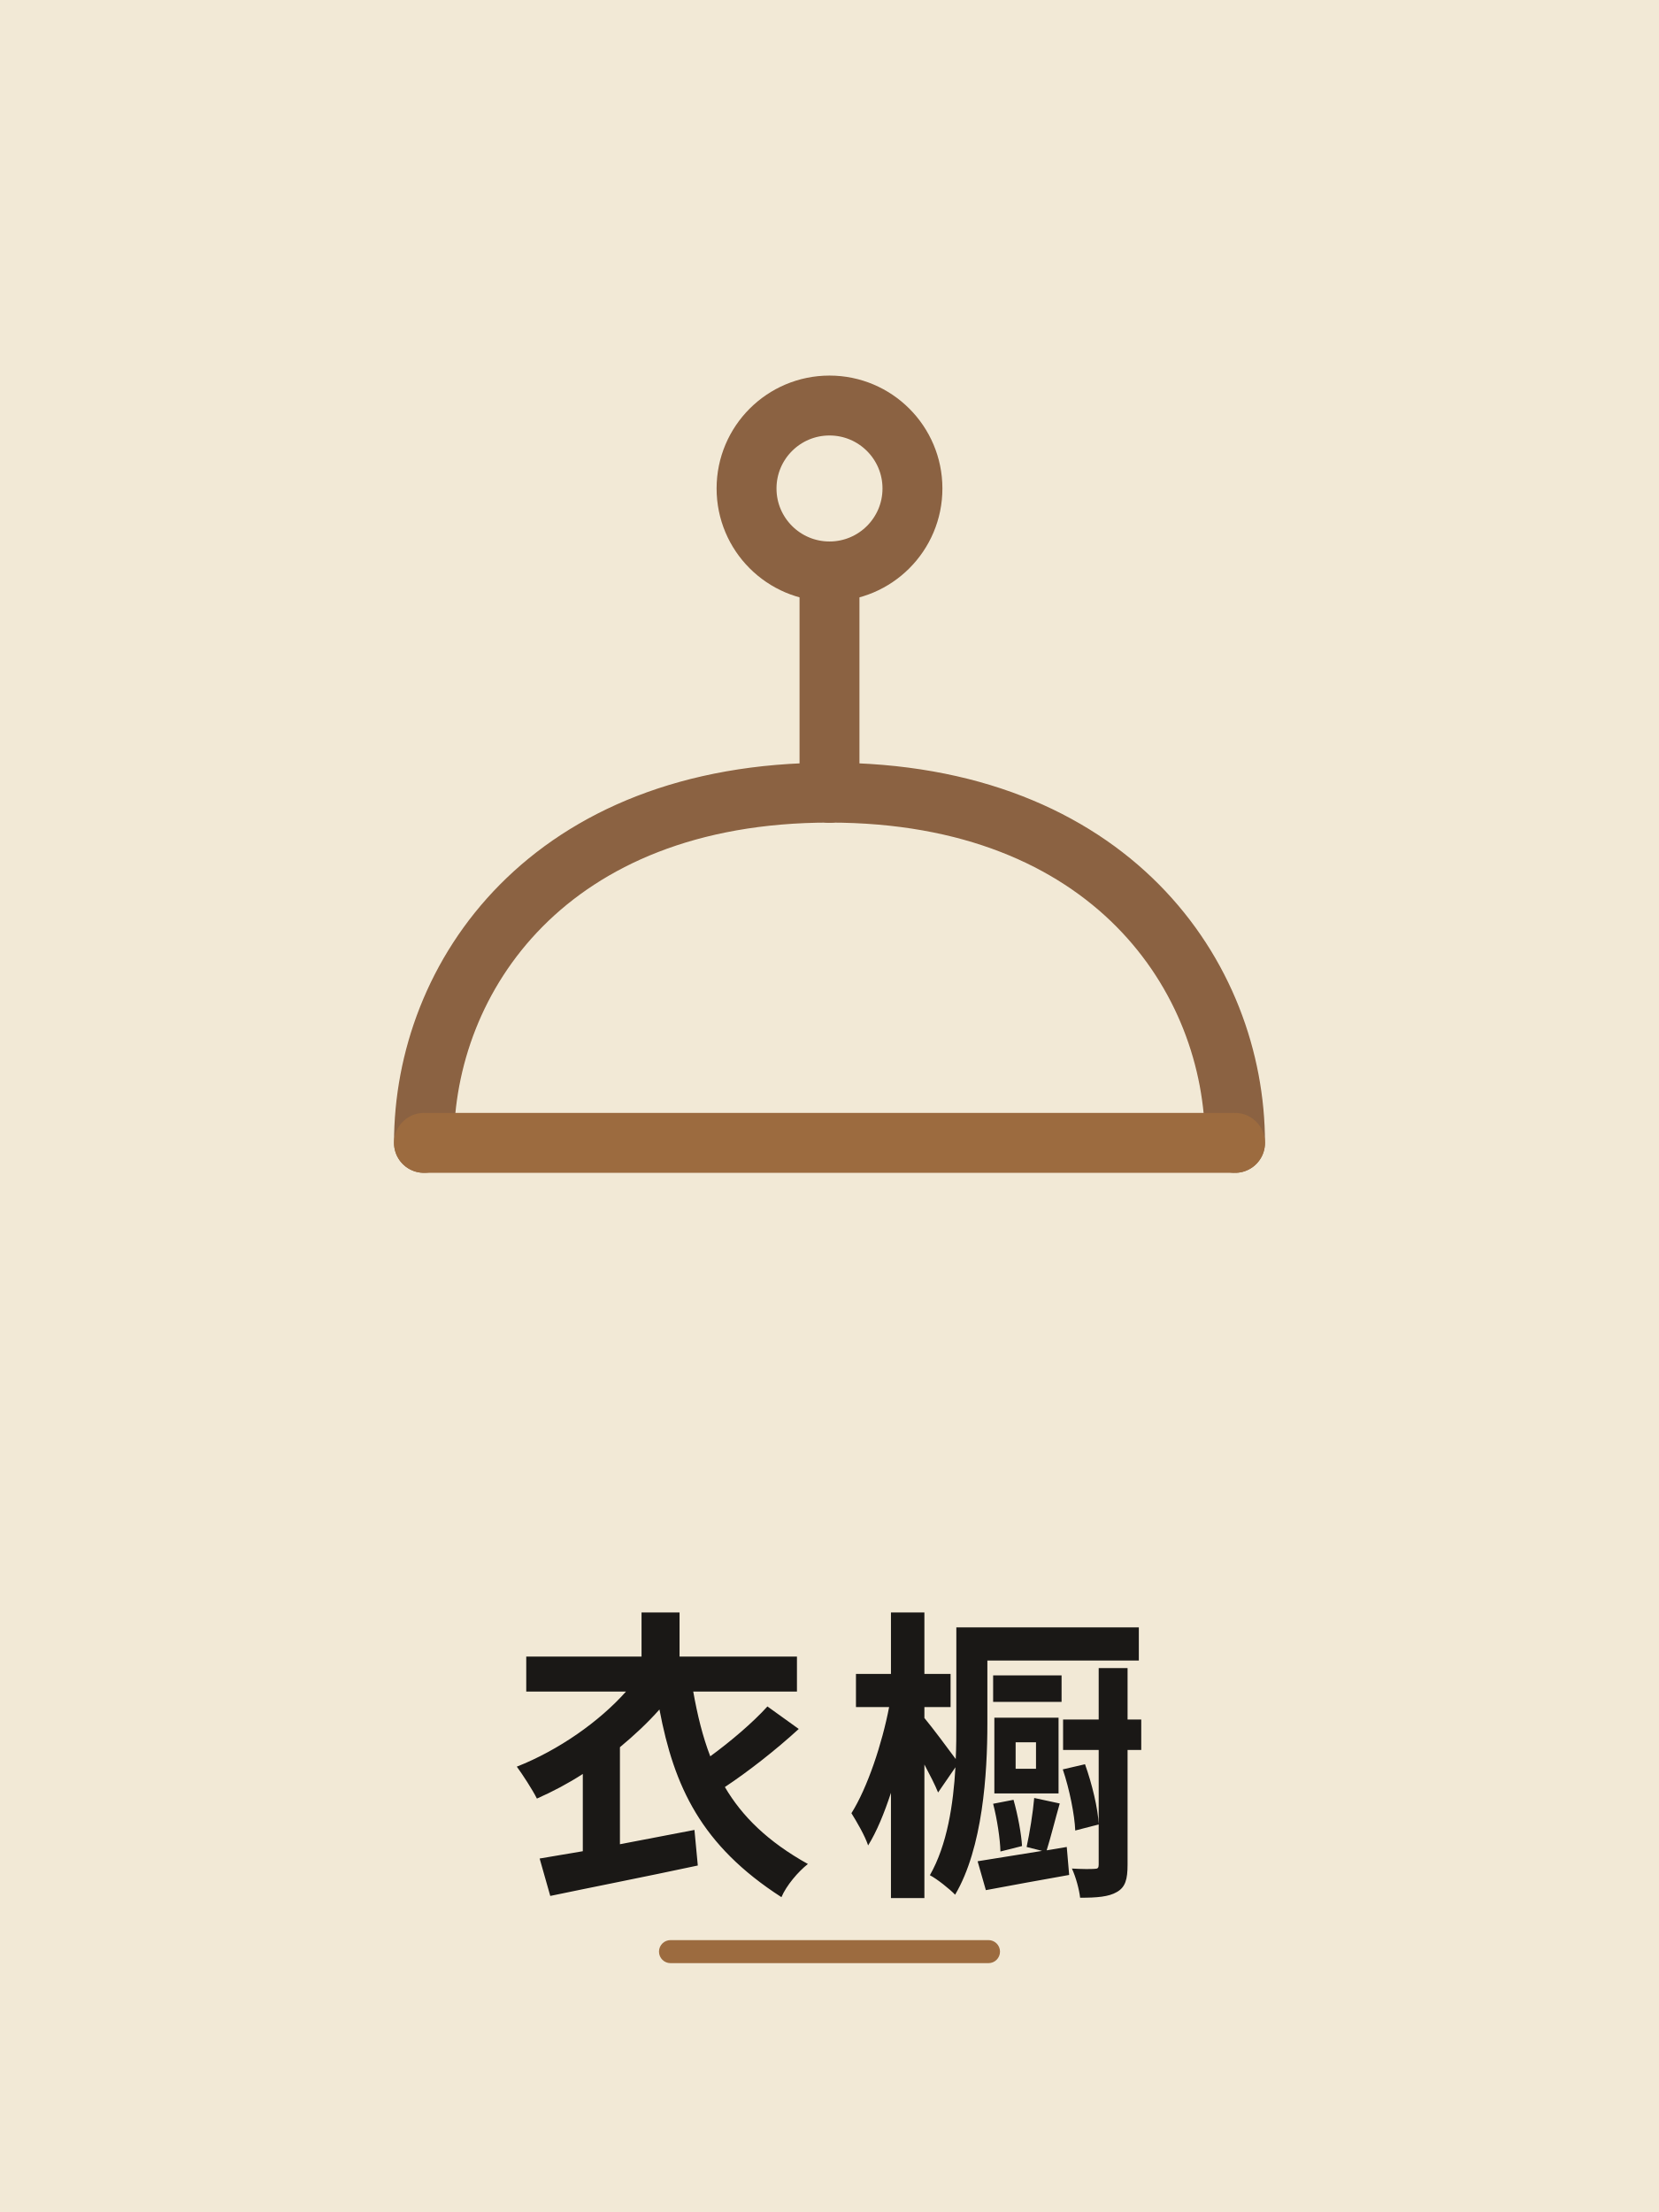
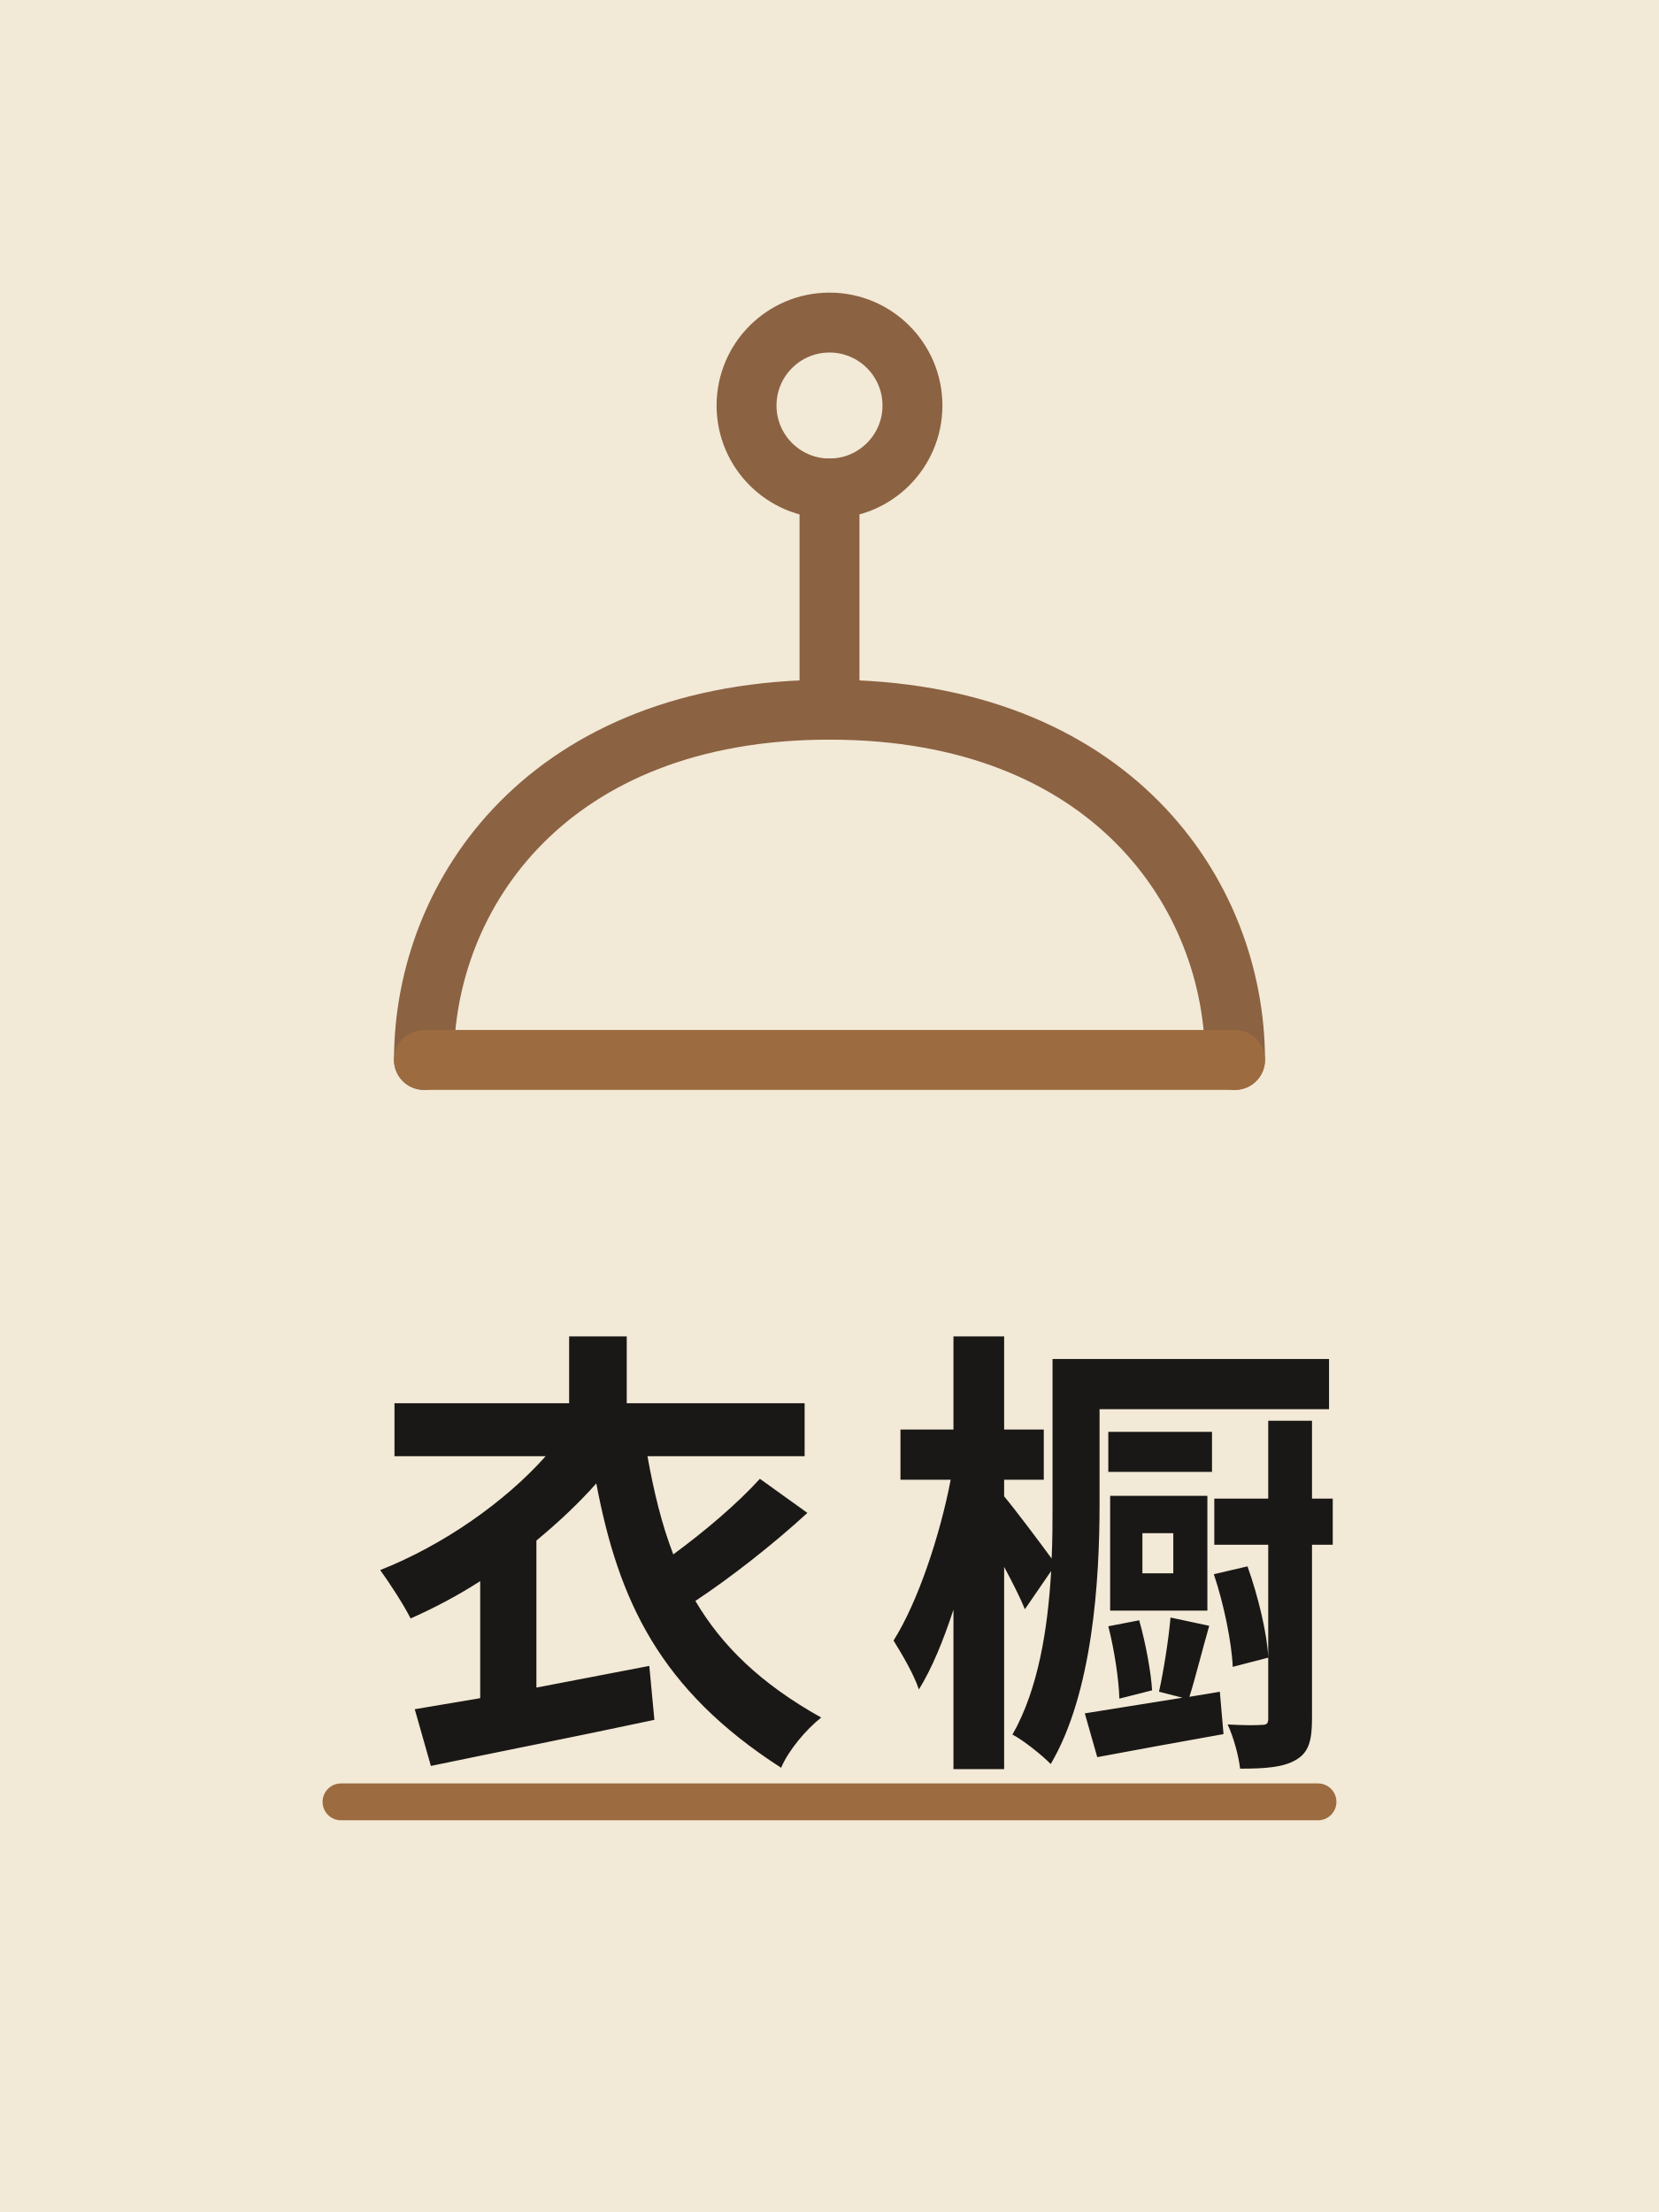
<svg xmlns="http://www.w3.org/2000/svg" viewBox="0 0 720 960">
  <rect width="720" height="960" fill="#F2E9D6" />
-   <g fill="none" stroke="#8B6242" stroke-width="26" stroke-linecap="round" stroke-linejoin="round">
-     <circle cx="360" cy="212" r="36" />
-     <path d="M360 248 L360 344" />
-     <path d="M360 344 C238 344 184 424 184 496" />
-     <path d="M360 344 C482 344 536 424 536 496" />
+   <g transform="translate(0,-36)">
+     <g fill="none" stroke="#8B6242" stroke-width="26" stroke-linecap="round" stroke-linejoin="round">
+       <circle cx="360" cy="212" r="36" />
+       <path d="M360 248 L360 344" />
+       <path d="M360 344 C238 344 184 424 184 496" />
+       <path d="M360 344 C482 344 536 424 536 496" />
+     </g>
+     <line x1="184" y1="496" x2="536" y2="496" stroke="#9C6B3F" stroke-width="26" stroke-linecap="round" />
  </g>
-   <line x1="184" y1="496" x2="536" y2="496" stroke="#9C6B3F" stroke-width="26" stroke-linecap="round" />
-   <text x="360" y="812" text-anchor="middle" font-family="'Source Han Sans SC','Noto Sans SC','Microsoft YaHei',sans-serif" font-size="132" font-weight="900" fill="#1A1816" letter-spacing="14">衣橱</text>
-   <rect x="286" y="842" width="148" height="10" rx="5" fill="#9C6B3F" />
+   <text x="372" y="750" text-anchor="middle" font-family="'Source Han Sans SC','Noto Sans SC','Microsoft YaHei',sans-serif" font-size="200" font-weight="900" fill="#1A1816" letter-spacing="24">衣橱</text>
+   <rect x="140" y="774" width="440" height="16" rx="8" fill="#9C6B3F" />
</svg>
